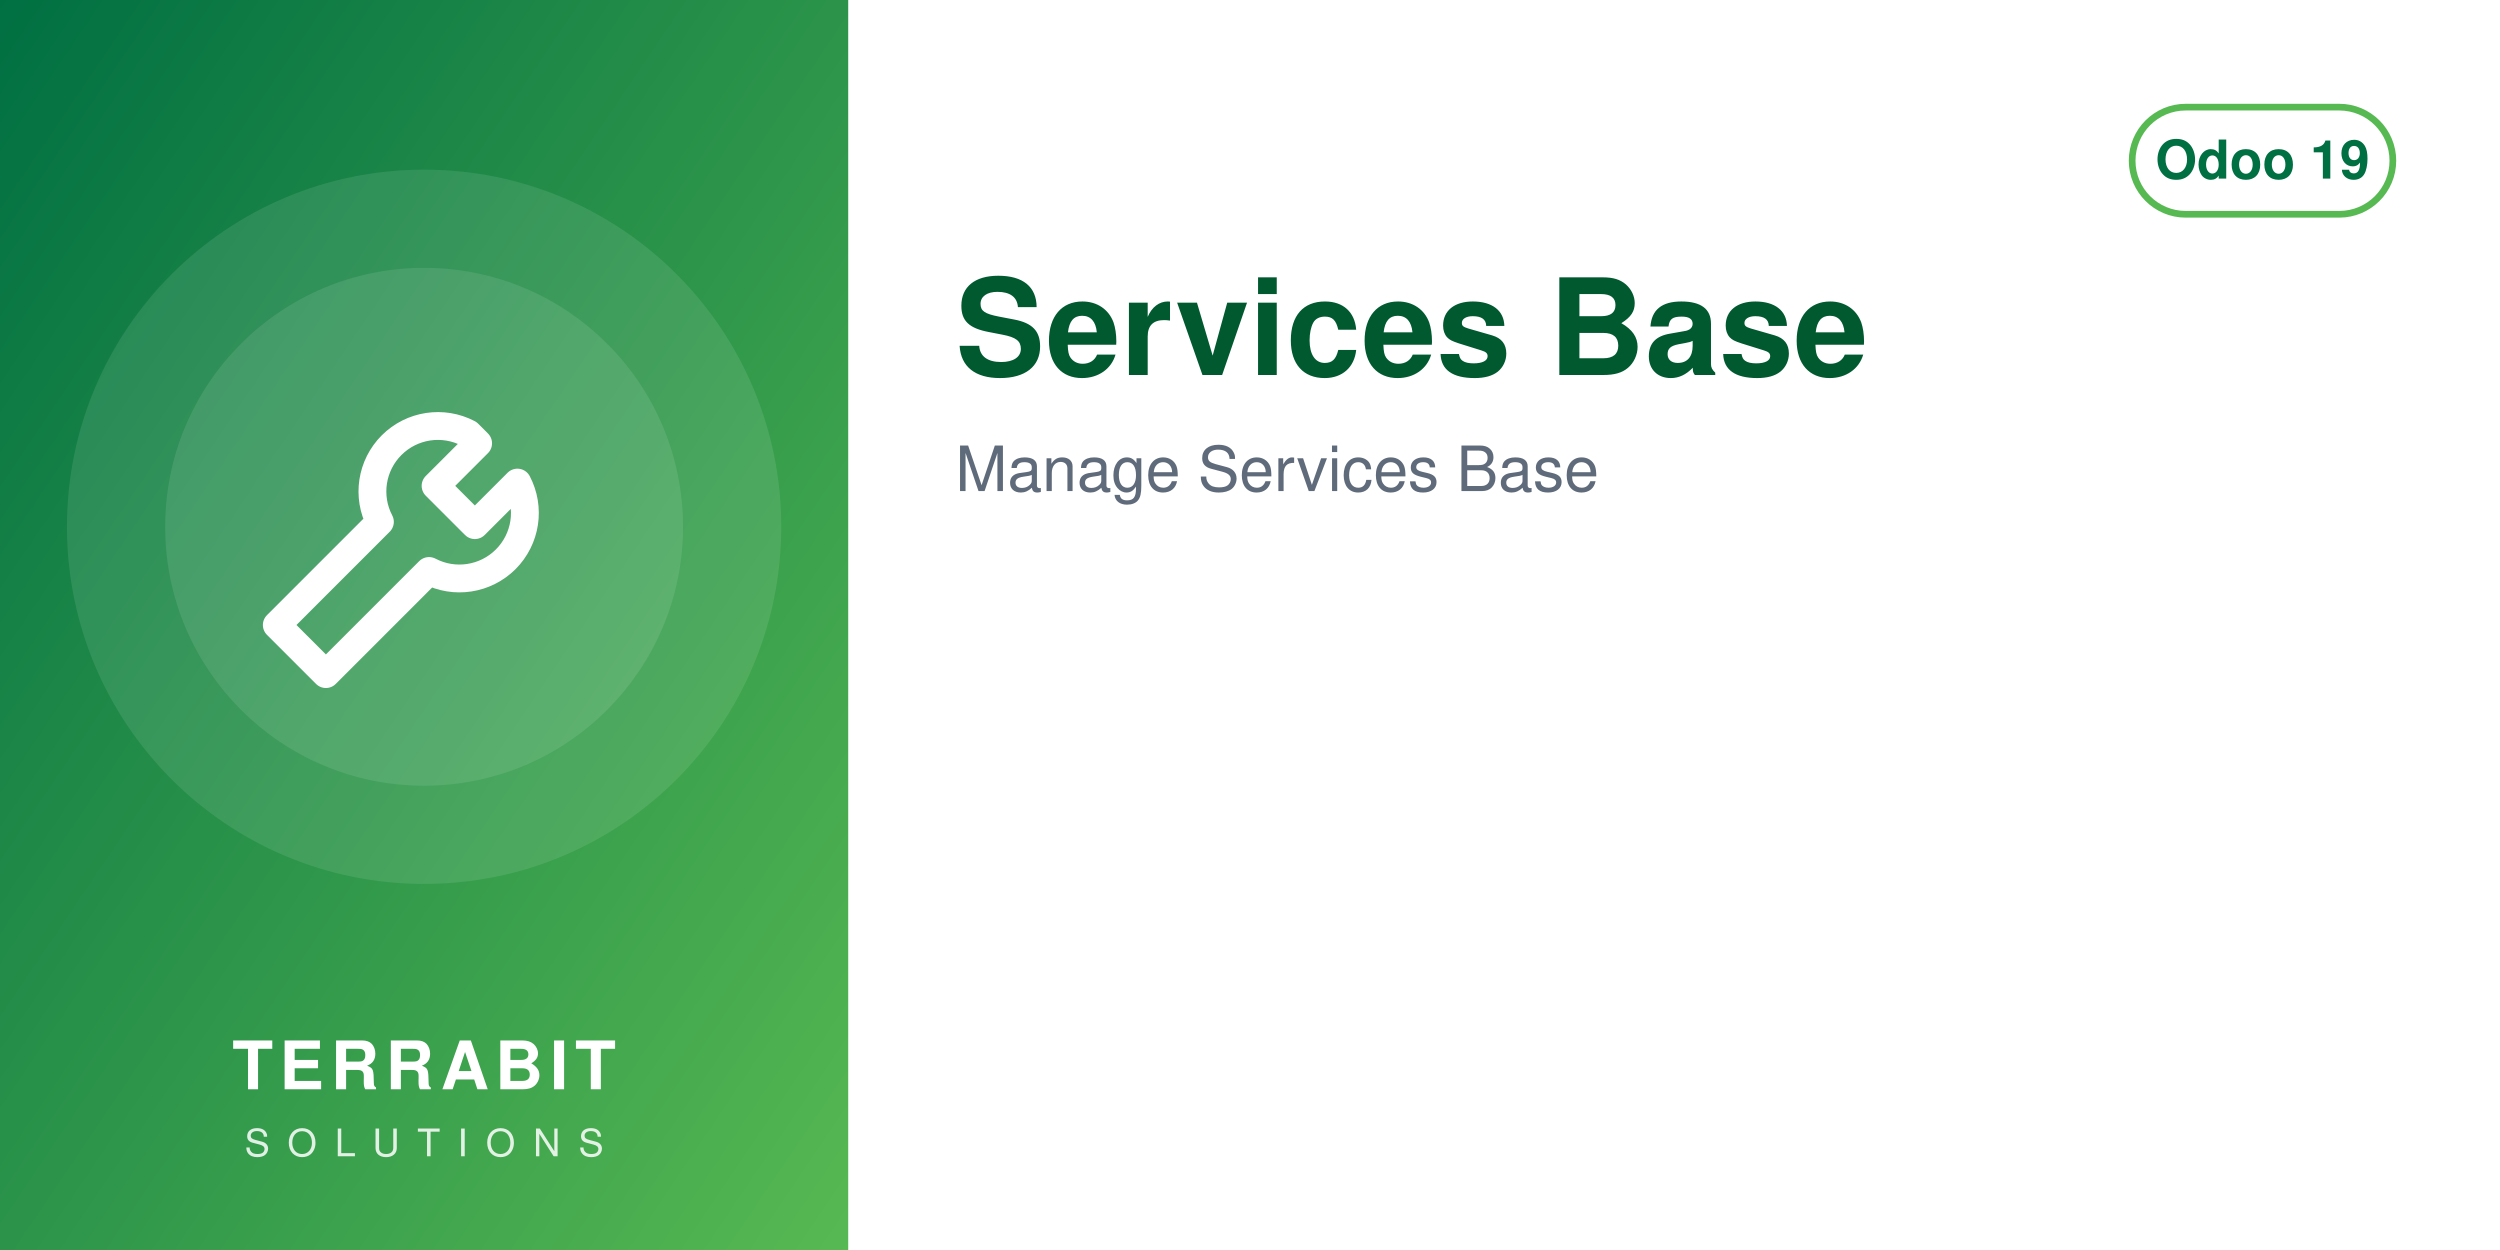
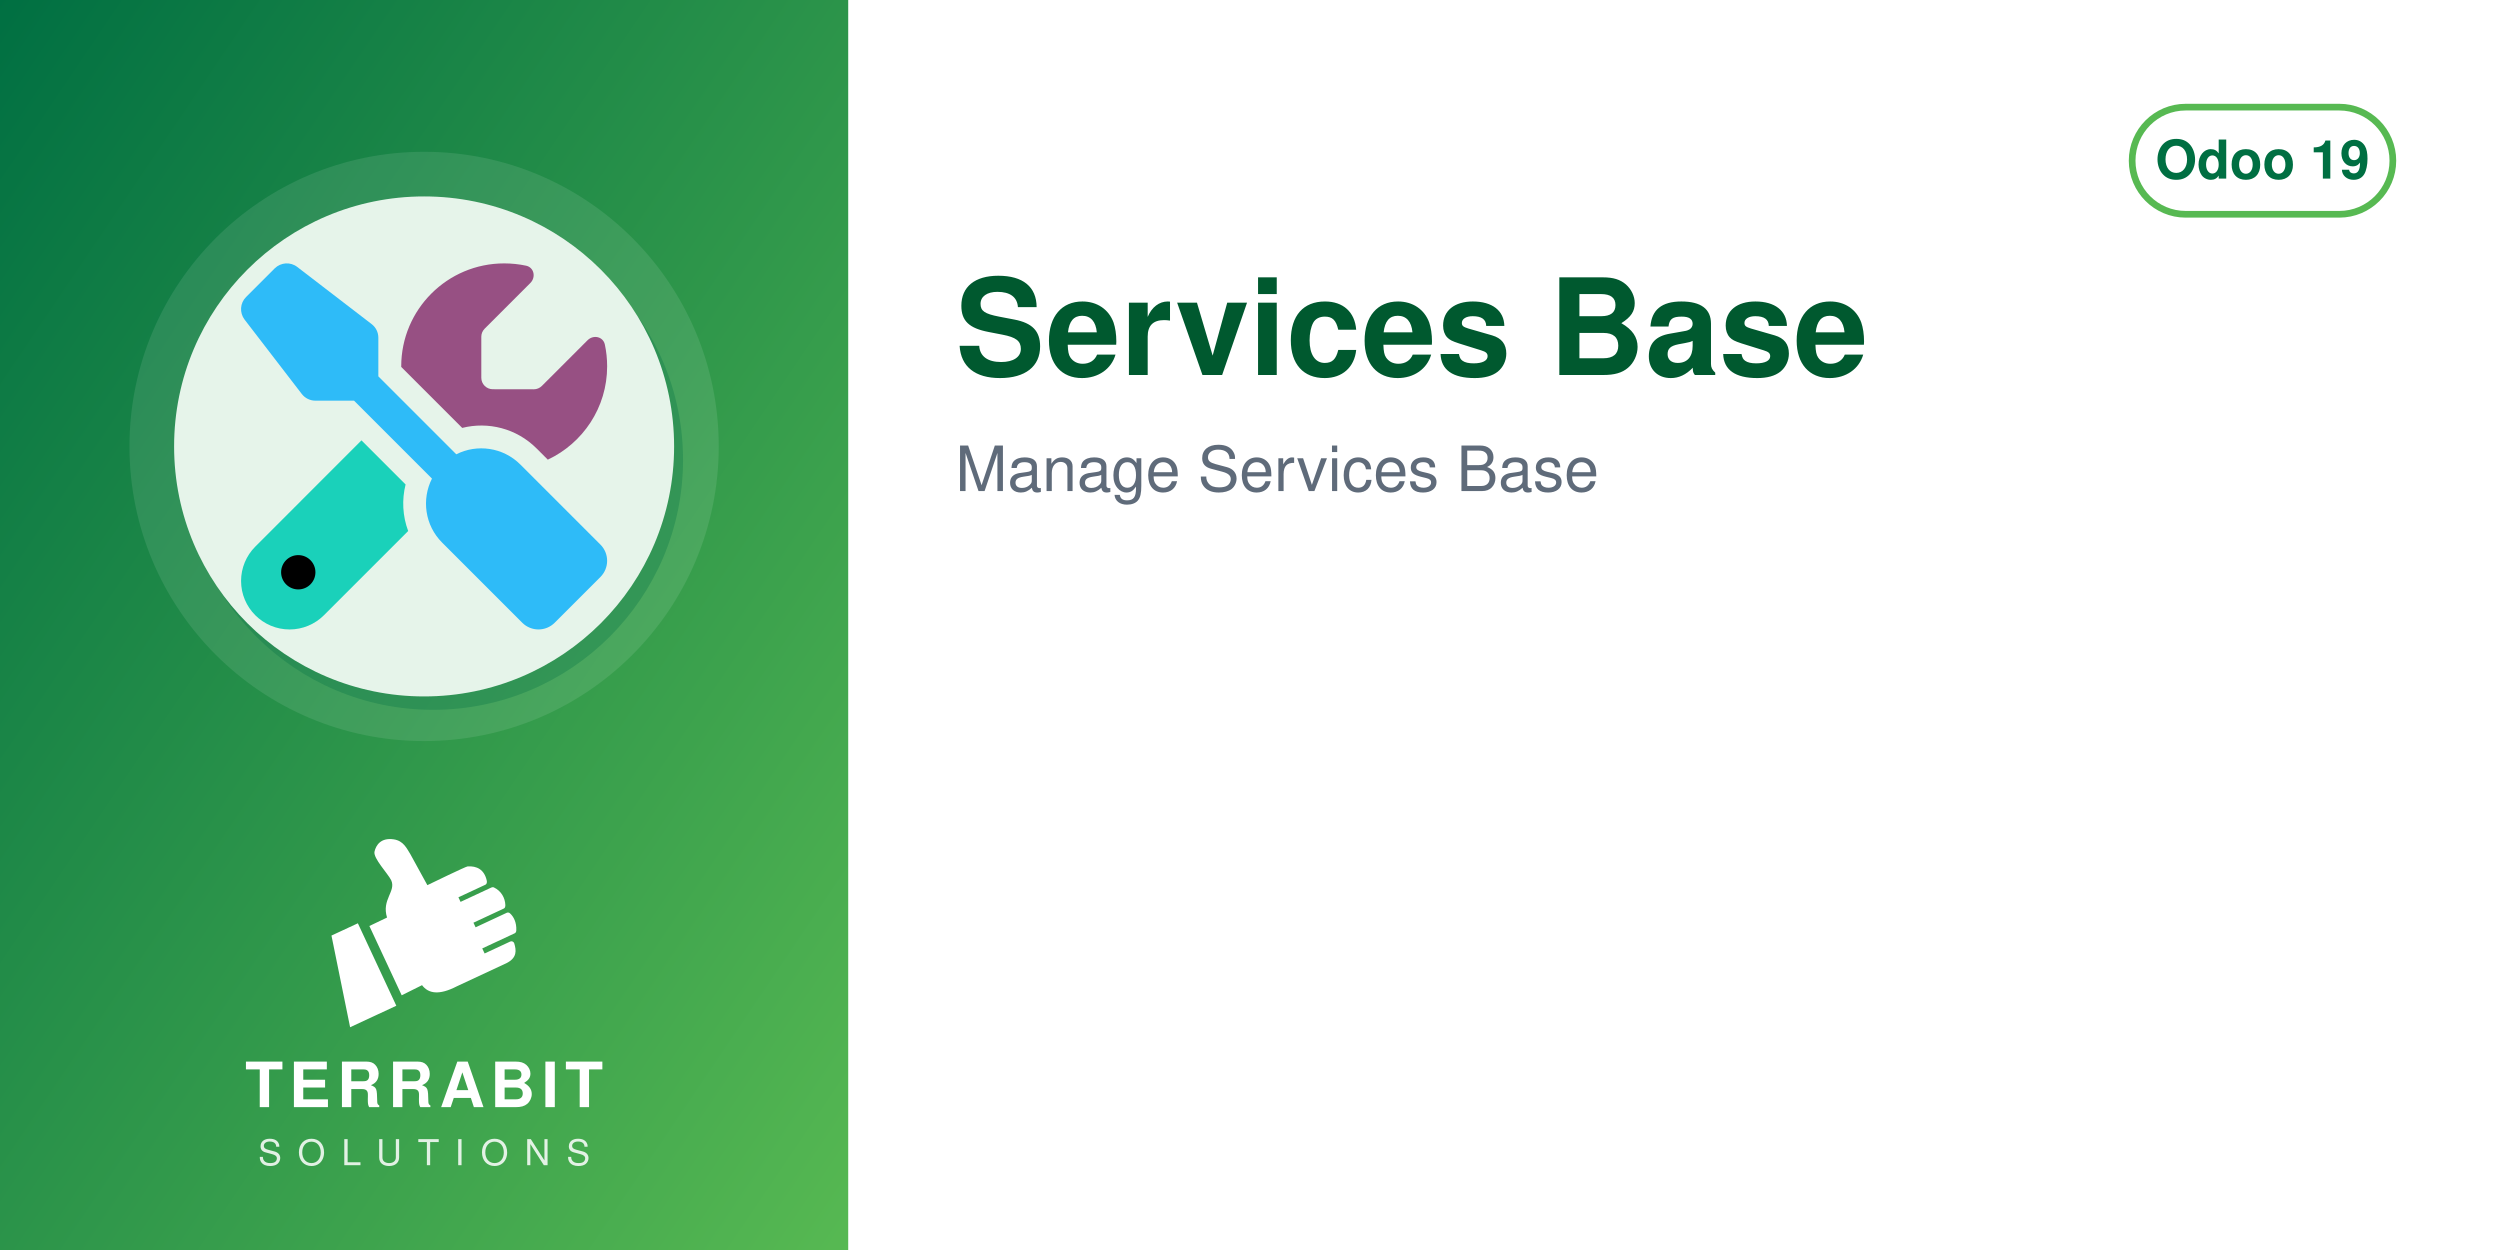
<svg xmlns="http://www.w3.org/2000/svg" width="560" height="280" viewBox="0 0 560 280">
  <defs>
    <linearGradient id="g" x1="0" y1="0" x2="1" y2="1">
      <stop offset="0" stop-color="#006F42" />
      <stop offset="1" stop-color="#57B952" />
    </linearGradient>
  </defs>
  <rect width="560" height="280" fill="#FFFFFF" />
  <rect width="190" height="280" fill="url(#g)" />
-   <circle cx="95.0" cy="118" r="80" fill="white" opacity="0.10" />
-   <circle cx="95.0" cy="118" r="58" fill="white" opacity="0.10" />
-   <svg x="51.0" y="74.0" width="88" height="88" viewBox="0 0 24 24">
-     <g fill="none" stroke="white" stroke-width="1.7" stroke-linecap="round" stroke-linejoin="round">
-       <path d="M14.7 6.3a4 4 0 0 0-5.4 5.4L3 18l3 3 6.3-6.3a4 4 0 0 0 5.4-5.4l-2.6 2.6-2.4-2.4 2.6-2.6z" />
-     </g>
+   <circle cx="95.0" cy="100" r="66" fill="white" opacity="0.10" />
+   <circle cx="97.0" cy="103" r="56" fill="#006F42" opacity="0.30" />
+   <circle cx="95.0" cy="100" r="56" fill="#E6F4EA" />
+   <svg x="54.0" y="59.0" width="82" height="82" viewBox="0 0 512 512" preserveAspectRatio="xMidYMid meet">
+     <path fill="#2ebbf8" d="M78.6 5C69.1-2.4 55.6-1.5 47 7L7 47c-8.5 8.5-9.4 22-2.1 31.6l80 104c4.5 5.9 11.6 9.4 19 9.4l54.1 0 109 109c-14.7 29-10 65.4 14.3 89.6l112 112c12.5 12.5 32.8 12.5 45.3 0l64-64c12.5-12.5 12.5-32.8 0-45.3l-112-112c-24.2-24.2-60.6-29-89.6-14.3l-109-109 0-54.1c0-7.5-3.5-14.5-9.4-19L78.6 5z" />
+     <path fill="#1ad1ba" d="M19.9 396.1C7.2 408.8 0 426.1 0 444.1C0 481.6 30.4 512 67.9 512c18 0 35.3-7.2 48-19.9L233.7 374.3c-7.8-20.9-9-43.6-3.6-65.1l-61.7-61.7L19.9 396.1z" />
+     <path fill="#975083" d="M512 144c0-10.5-1.1-20.7-3.2-30.5c-2.4-11.2-16.1-14.1-24.2-6l-63.9 63.9c-3 3-7.1 4.7-11.3 4.7L352 176c-8.8 0-16-7.2-16-16l0-57.4c0-4.2 1.7-8.3 4.7-11.3l63.9-63.9c8.1-8.1 5.2-21.8-6-24.2C388.7 1.1 378.5 0 368 0C288.5 0 224 64.5 224 144l0 .8 85.3 85.3c36-9.1 75.8 .5 104 28.7L429 274.5c49-23 83-72.8 83-130.5z" />
+     <path d="M56 432a24 24 0 1 1 48 0 24 24 0 1 1 -48 0z" />
  </svg>
-   <text x="95.0" y="244" text-anchor="middle" font-family="Helvetica,Arial,sans-serif" font-size="15" font-weight="800" letter-spacing="1.5" fill="white">TERRABIT</text>
-   <text x="95.0" y="259" text-anchor="middle" font-family="Helvetica,Arial,sans-serif" font-size="8.5" font-weight="500" letter-spacing="4" fill="white" opacity="0.85">SOLUTIONS</text>
+   <svg x="72.0" y="186" width="46" height="46" viewBox="4045 2535 3400 3400" preserveAspectRatio="xMidYMid meet">
+     <path fill="#FFFFFF" d="M4648.32 4073.59l636.59 1365.17 -765.09 355.96 -308.63 -1517.87 437.13 -203.26zm725.61 1192.32l336.75 -167.88c105.65,140.85 282.69,170.72 576.82,18.8l819.92 -382.33c181.4,-90.13 164.26,-214.57 130.07,-328.43 -4.28,-14.25 -13.68,-24.81 -27.34,-30.7 -13.67,-5.89 -27.61,-5.11 -41.09,1.18l-422.32 196.93 -39.04 -83.72 538.07 -250.91c16.64,-7.76 24.7,-27.69 25.58,-46.04 6.48,-134.33 -44.36,-230.89 -105.84,-285.23 -15.2,-13.44 -35.71,-15.59 -54.12,-7l-513.92 239.64 -35.6 -76.34 506.31 -236.1c17.69,-8.25 22.52,-36.93 21.83,-56.45 -4.1,-117.31 -67.62,-232.74 -187.72,-290.66 -13.94,-6.72 -28.64,-6.36 -42.69,0.19l-511.21 238.38 -35.37 -75.86 448.98 -209.36c20.44,-9.53 25.81,-42.28 21.02,-64.32 -41.02,-189.07 -167.92,-247.8 -318.14,-237.87 -29.39,1.94 -589.86,273.16 -665.95,310.54l-281.84 -513.57c-59.06,-93.13 -112.7,-221.7 -276.47,-245.13 -211.24,-30.22 -291.56,94.38 -316.89,203.13 -25.32,108.75 223.84,365.99 276.05,473.69 85.52,184.27 -161.86,318.11 -68.41,617.99l-292.54 139.94 535.09 1147.51z" />
+   </svg>
+   <text x="95.0" y="248" text-anchor="middle" font-family="Helvetica,Arial,sans-serif" font-size="14" font-weight="800" letter-spacing="1.4" fill="white">TERRABIT</text>
+   <text x="95.0" y="261" text-anchor="middle" font-family="Helvetica,Arial,sans-serif" font-size="8" font-weight="500" letter-spacing="3.6" fill="white" opacity="0.85">SOLUTIONS</text>
  <g>
    <rect x="477.6" y="24" width="58.4" height="24" rx="12" fill="none" stroke="#57B952" stroke-width="1.5" />
    <text x="506.8" y="40" text-anchor="middle" font-family="Helvetica,Arial,sans-serif" font-size="12" font-weight="700" fill="#006F42">Odoo 19</text>
  </g>
  <text x="214" y="84" font-family="Helvetica,Arial,sans-serif" font-size="30" font-weight="700" fill="#00592F">Services Base</text>
  <text x="214" y="110" font-family="Helvetica,Arial,sans-serif" font-size="14" fill="#5F6B7A">Manage Services Base</text>
</svg>
